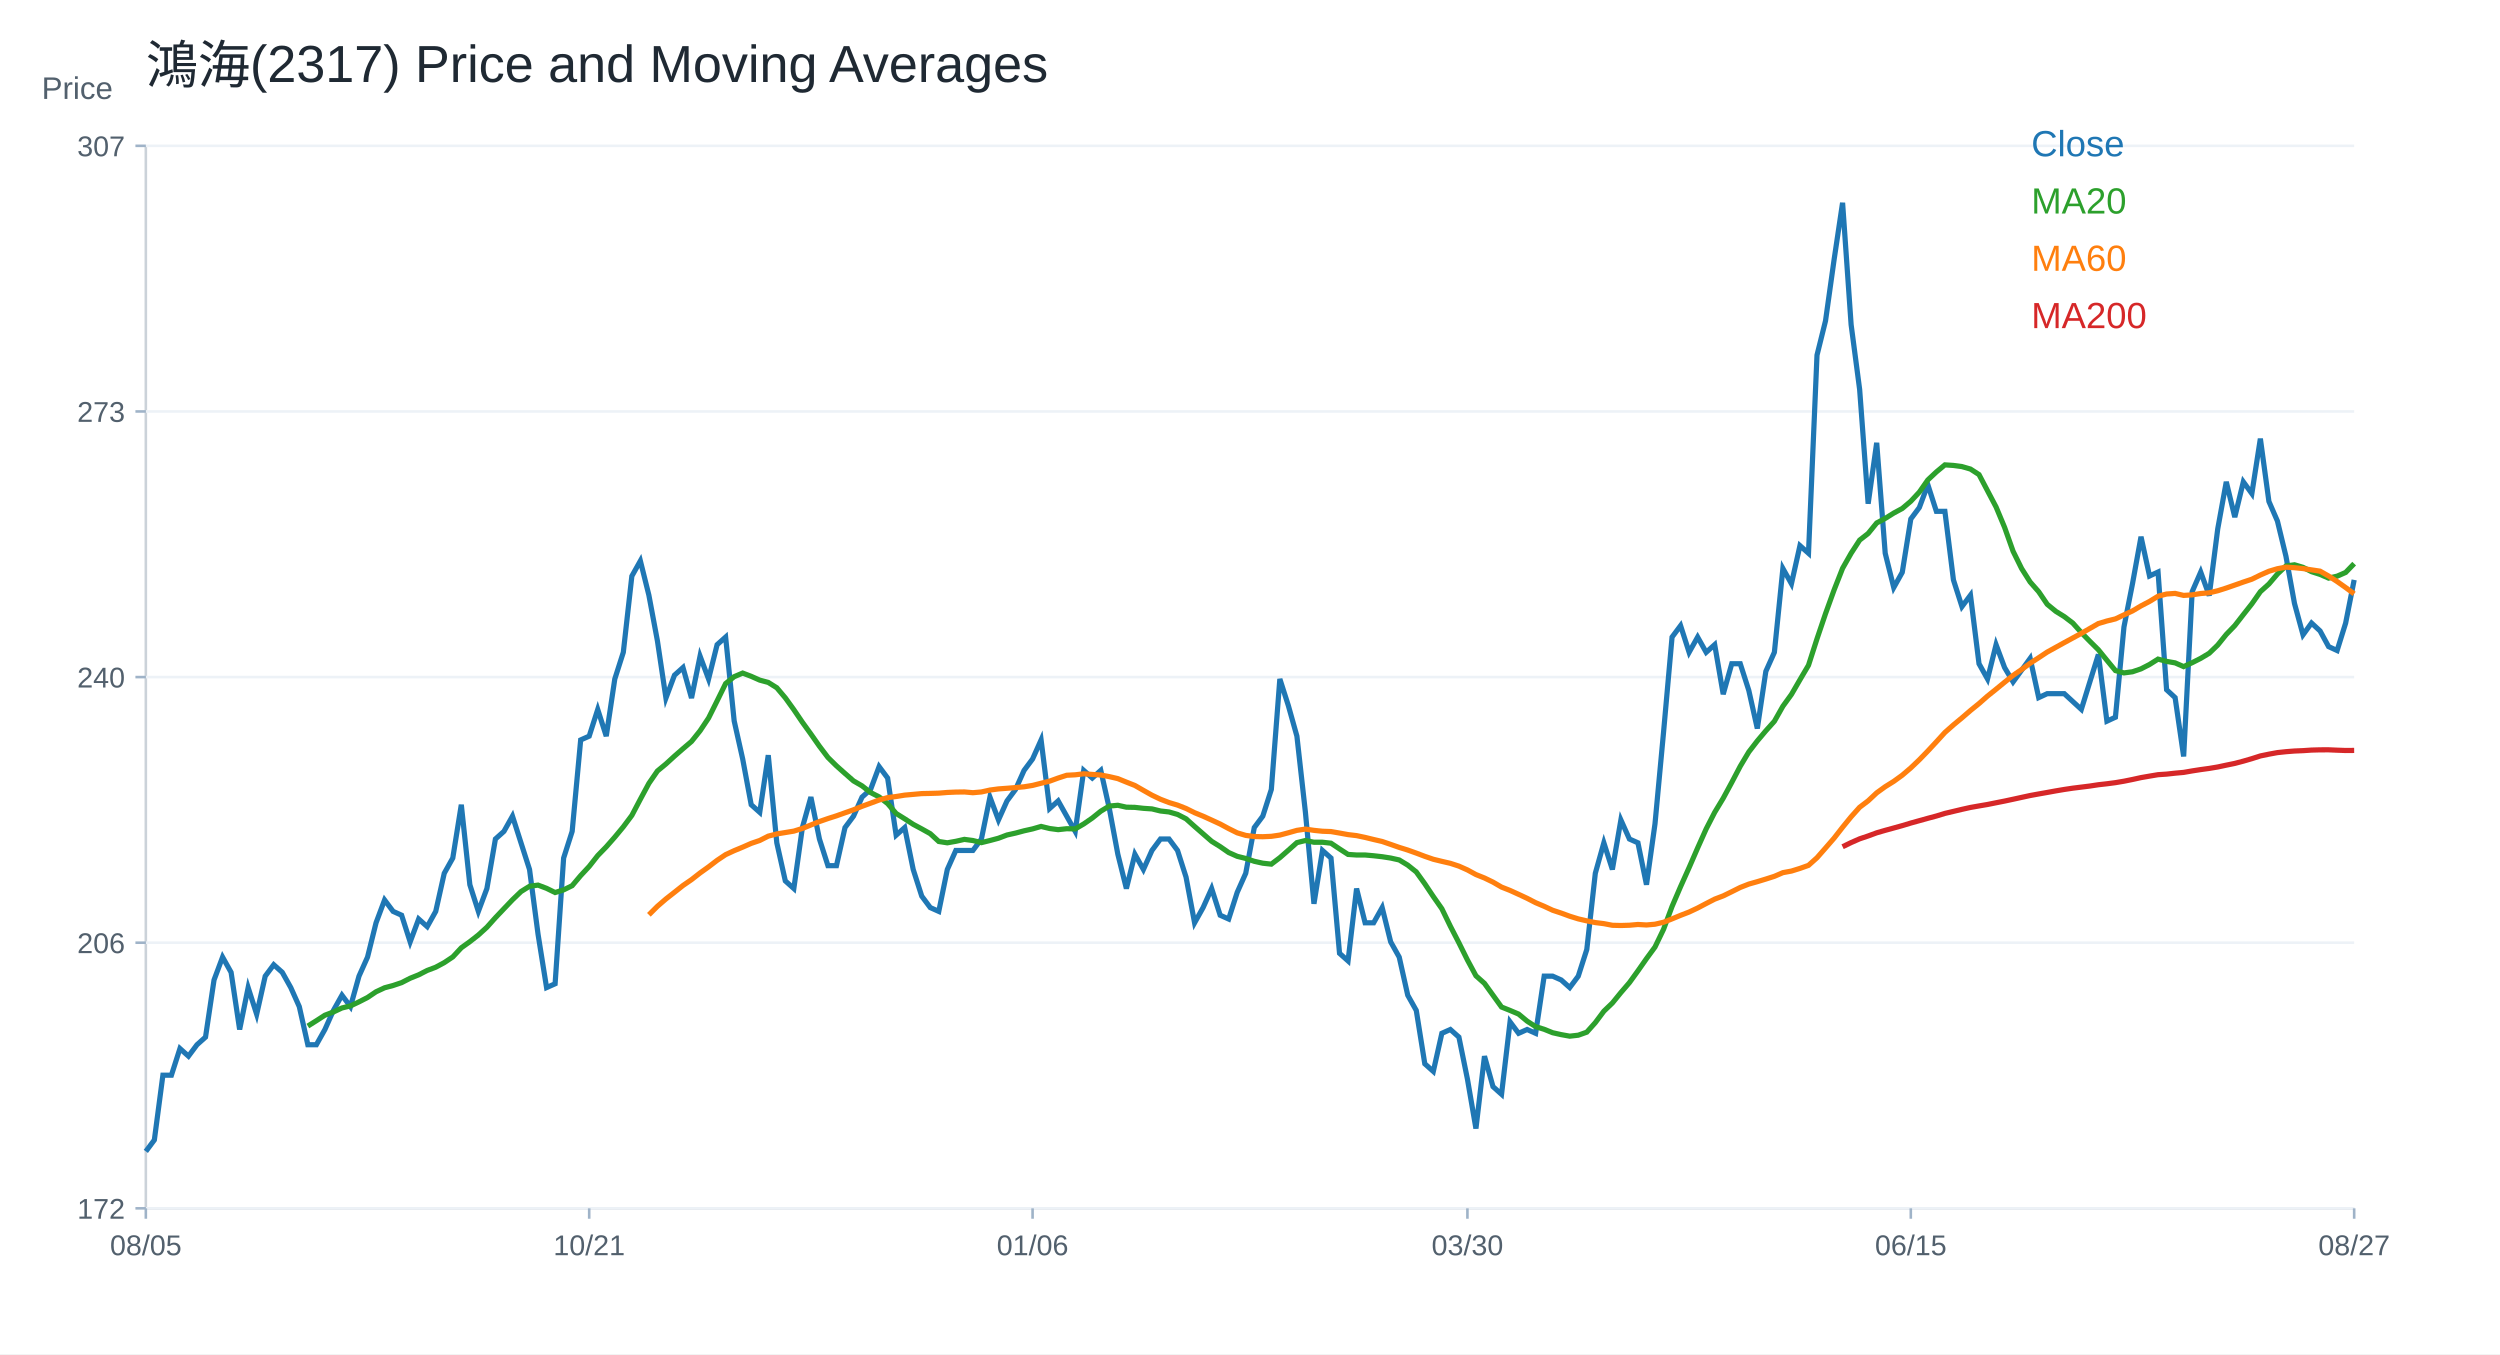
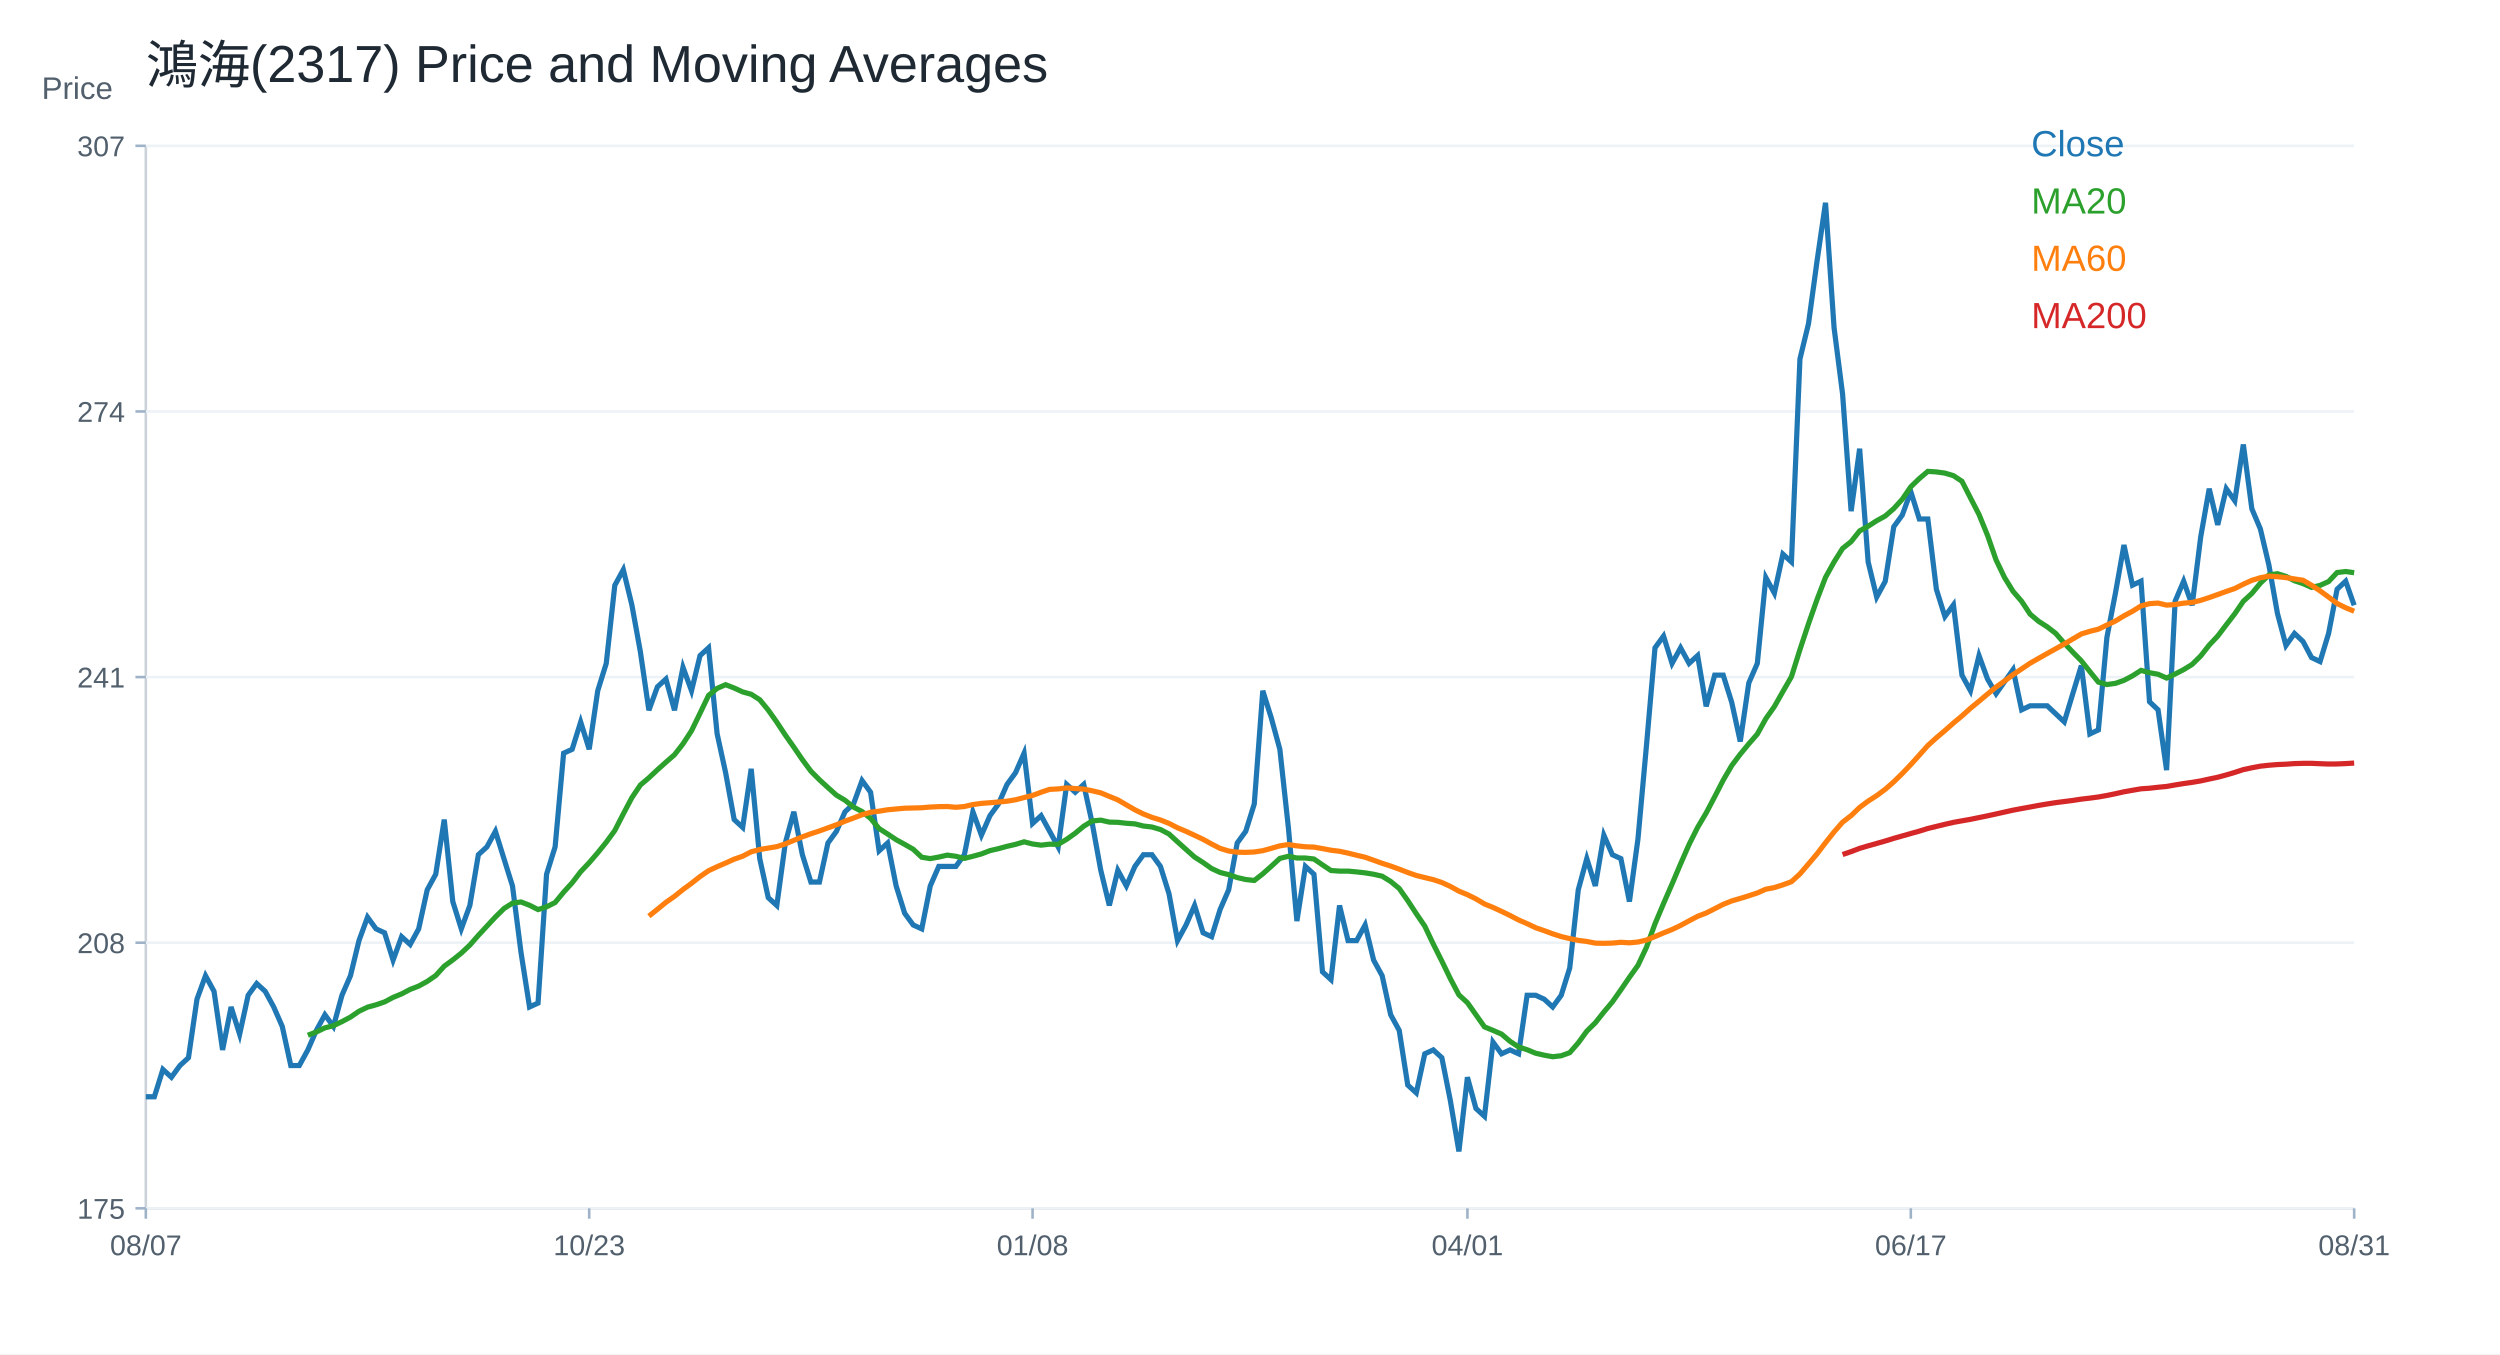
<svg xmlns="http://www.w3.org/2000/svg" width="960" height="520" viewBox="0 0 960 520">
  <rect width="100%" height="100%" fill="white" />
  <text x="56.00" y="32.00" font-size="20" font-family="Arial" fill="#1f2933" text-anchor="start">鴻海(2317) Price and Moving Averages</text>
  <line x1="56" y1="464" x2="904" y2="464" stroke="#cbd2d9" />
  <line x1="56" y1="56" x2="56" y2="464" stroke="#cbd2d9" />
  <text x="16.00" y="38.00" font-size="12" font-family="Arial" fill="#52606d" text-anchor="start">Price</text>
  <line x1="56" y1="464.00" x2="904" y2="464.00" stroke="#edf2f7" />
  <line x1="52" y1="464.00" x2="56" y2="464.00" stroke="#9fb3c8" />
-   <text x="48.00" y="468.00" font-size="11" font-family="Arial" fill="#52606d" text-anchor="end">172</text>
+   <text x="48.00" y="468.00" font-size="11" font-family="Arial" fill="#52606d" text-anchor="end">175</text>
  <line x1="56" y1="362.00" x2="904" y2="362.00" stroke="#edf2f7" />
  <line x1="52" y1="362.00" x2="56" y2="362.00" stroke="#9fb3c8" />
-   <text x="48.00" y="366.00" font-size="11" font-family="Arial" fill="#52606d" text-anchor="end">206</text>
+   <text x="48.00" y="366.00" font-size="11" font-family="Arial" fill="#52606d" text-anchor="end">208</text>
  <line x1="56" y1="260.00" x2="904" y2="260.00" stroke="#edf2f7" />
  <line x1="52" y1="260.00" x2="56" y2="260.00" stroke="#9fb3c8" />
-   <text x="48.00" y="264.00" font-size="11" font-family="Arial" fill="#52606d" text-anchor="end">240</text>
+   <text x="48.00" y="264.00" font-size="11" font-family="Arial" fill="#52606d" text-anchor="end">241</text>
  <line x1="56" y1="158.00" x2="904" y2="158.00" stroke="#edf2f7" />
  <line x1="52" y1="158.00" x2="56" y2="158.00" stroke="#9fb3c8" />
-   <text x="48.00" y="162.00" font-size="11" font-family="Arial" fill="#52606d" text-anchor="end">273</text>
+   <text x="48.00" y="162.00" font-size="11" font-family="Arial" fill="#52606d" text-anchor="end">274</text>
  <line x1="56" y1="56.00" x2="904" y2="56.00" stroke="#edf2f7" />
  <line x1="52" y1="56.00" x2="56" y2="56.00" stroke="#9fb3c8" />
  <text x="48.00" y="60.00" font-size="11" font-family="Arial" fill="#52606d" text-anchor="end">307</text>
  <line x1="56.00" y1="464" x2="56.00" y2="468" stroke="#9fb3c8" />
-   <text x="56.00" y="482.00" font-size="11" font-family="Arial" fill="#52606d" text-anchor="middle">08/05</text>
+   <text x="56.00" y="482.00" font-size="11" font-family="Arial" fill="#52606d" text-anchor="middle">08/07</text>
  <line x1="226.25" y1="464" x2="226.25" y2="468" stroke="#9fb3c8" />
-   <text x="226.25" y="482.00" font-size="11" font-family="Arial" fill="#52606d" text-anchor="middle">10/21</text>
+   <text x="226.25" y="482.00" font-size="11" font-family="Arial" fill="#52606d" text-anchor="middle">10/23</text>
  <line x1="396.51" y1="464" x2="396.51" y2="468" stroke="#9fb3c8" />
-   <text x="396.51" y="482.00" font-size="11" font-family="Arial" fill="#52606d" text-anchor="middle">01/06</text>
+   <text x="396.51" y="482.00" font-size="11" font-family="Arial" fill="#52606d" text-anchor="middle">01/08</text>
  <line x1="563.49" y1="464" x2="563.49" y2="468" stroke="#9fb3c8" />
-   <text x="563.49" y="482.00" font-size="11" font-family="Arial" fill="#52606d" text-anchor="middle">03/30</text>
+   <text x="563.49" y="482.00" font-size="11" font-family="Arial" fill="#52606d" text-anchor="middle">04/01</text>
  <line x1="733.75" y1="464" x2="733.75" y2="468" stroke="#9fb3c8" />
-   <text x="733.75" y="482.00" font-size="11" font-family="Arial" fill="#52606d" text-anchor="middle">06/15</text>
+   <text x="733.75" y="482.00" font-size="11" font-family="Arial" fill="#52606d" text-anchor="middle">06/17</text>
  <line x1="904.00" y1="464" x2="904.00" y2="468" stroke="#9fb3c8" />
-   <text x="904.00" y="482.00" font-size="11" font-family="Arial" fill="#52606d" text-anchor="middle">08/27</text>
-   <polyline fill="none" stroke="#1f77b4" stroke-width="2" points="56.00,442.14 59.27,437.75 62.55,412.88 65.82,412.88 69.10,402.64 72.37,405.57 75.64,401.18 78.92,398.25 82.19,376.31 85.47,367.53 88.74,373.38 92.02,395.33 95.29,379.23 98.56,389.48 101.84,374.85 105.11,370.46 108.39,373.38 111.66,379.23 114.93,386.55 118.21,401.18 121.48,401.18 124.76,395.33 128.03,388.01 131.31,382.16 134.58,386.55 137.85,374.85 141.13,367.53 144.40,354.36 147.68,345.59 150.95,349.97 154.22,351.44 157.50,361.68 160.77,352.90 164.05,355.83 167.32,349.97 170.59,335.34 173.87,329.49 177.14,309.01 180.42,339.73 183.69,349.97 186.97,341.20 190.24,322.18 193.51,319.25 196.79,313.40 200.06,323.64 203.34,333.88 206.61,358.75 209.88,379.23 213.16,377.77 216.43,329.49 219.71,319.25 222.98,284.14 226.25,282.68 229.53,272.44 232.80,282.68 236.08,260.73 239.35,250.49 242.63,221.23 245.90,215.38 249.17,228.55 252.45,246.10 255.72,268.05 259.00,259.27 262.27,256.34 265.54,268.05 268.82,251.95 272.09,260.73 275.37,247.56 278.64,244.64 281.92,276.82 285.19,291.45 288.46,309.01 291.74,311.94 295.01,289.99 298.29,323.64 301.56,338.27 304.83,341.20 308.11,317.79 311.38,306.08 314.66,322.18 317.93,332.42 321.20,332.42 324.48,317.79 327.75,313.40 331.03,306.08 334.30,303.16 337.58,294.38 340.85,298.77 344.12,320.71 347.40,317.79 350.67,333.88 353.95,344.12 357.22,348.51 360.49,349.97 363.77,333.88 367.04,326.57 370.32,326.57 373.59,326.57 376.86,322.18 380.14,306.08 383.41,314.86 386.69,307.55 389.96,303.16 393.24,295.84 396.51,291.45 399.78,284.14 403.06,310.47 406.33,307.55 409.61,313.40 412.88,319.25 416.15,295.84 419.43,298.77 422.70,295.84 425.98,310.47 429.25,328.03 432.53,341.20 435.80,328.03 439.07,333.88 442.35,326.57 445.62,322.18 448.90,322.18 452.17,326.57 455.44,336.81 458.72,354.36 461.99,348.51 465.27,341.20 468.54,351.44 471.81,352.90 475.09,342.66 478.36,335.34 481.64,317.79 484.91,313.40 488.19,303.16 491.46,260.73 494.73,270.97 498.01,282.68 501.28,311.94 504.56,347.05 507.83,326.57 511.10,329.49 514.38,366.07 517.65,368.99 520.93,341.20 524.20,354.36 527.47,354.36 530.75,348.51 534.02,361.68 537.30,367.53 540.57,382.16 543.85,388.01 547.12,408.49 550.39,411.42 553.67,396.79 556.94,395.33 560.22,398.25 563.49,414.35 566.76,433.36 570.04,405.57 573.31,417.27 576.59,420.20 579.86,392.40 583.14,396.79 586.41,395.33 589.68,396.79 592.96,374.85 596.23,374.85 599.51,376.31 602.78,379.23 606.05,374.85 609.33,364.60 612.60,335.34 615.88,323.64 619.15,333.88 622.42,314.86 625.70,322.18 628.97,323.64 632.25,339.73 635.52,316.33 638.80,281.21 642.07,244.64 645.34,240.25 648.62,250.49 651.89,244.64 655.17,250.49 658.44,247.56 661.71,266.58 664.99,254.88 668.26,254.88 671.54,265.12 674.81,279.75 678.08,257.81 681.36,250.49 684.63,218.30 687.91,224.16 691.18,209.53 694.46,212.45 697.73,136.38 701.00,123.21 704.28,99.80 707.55,77.86 710.83,124.67 714.10,149.54 717.37,193.43 720.65,170.03 723.92,212.45 727.20,225.62 730.47,219.77 733.75,199.29 737.02,194.90 740.29,186.12 743.57,196.36 746.84,196.36 750.12,222.69 753.39,232.93 756.66,228.55 759.94,254.88 763.21,260.73 766.49,247.56 769.76,256.34 773.03,261.85 776.31,257.33 779.58,252.81 782.86,267.88 786.13,266.37 789.41,266.37 792.68,266.37 795.95,269.38 799.23,272.40 802.50,261.85 805.78,251.31 809.05,276.92 812.32,275.41 815.60,240.76 818.87,224.19 822.15,206.11 825.42,221.17 828.69,219.67 831.97,264.86 835.24,267.88 838.52,290.48 841.79,227.20 845.07,219.67 848.34,228.71 851.61,203.10 854.89,185.02 858.16,198.58 861.44,185.02 864.71,189.54 867.98,168.44 871.26,192.55 874.53,200.08 877.81,213.64 881.08,231.72 884.36,243.77 887.63,239.25 890.90,242.27 894.18,248.29 897.45,249.80 900.73,239.25 904.00,222.68" />
+   <text x="904.00" y="482.00" font-size="11" font-family="Arial" fill="#52606d" text-anchor="middle">08/31</text>
+   <polyline fill="none" stroke="#1f77b4" stroke-width="2" points="56.00,421.16 59.27,421.16 62.55,410.66 65.82,413.66 69.10,409.16 72.37,406.16 75.64,383.68 78.92,374.68 82.19,380.68 85.47,403.17 88.74,386.68 92.02,397.17 95.29,382.18 98.56,377.68 101.84,380.68 105.11,386.68 108.39,394.17 111.66,409.16 114.93,409.16 118.21,403.17 121.48,395.67 124.76,389.67 128.03,394.17 131.31,382.18 134.58,374.68 137.85,361.19 141.13,352.20 144.40,356.69 147.68,358.19 150.95,368.69 154.22,359.69 157.50,362.69 160.77,356.69 164.05,341.70 167.32,335.71 170.59,314.72 173.87,346.20 177.14,356.69 180.42,347.70 183.69,328.21 186.97,325.21 190.24,319.22 193.51,329.71 196.79,340.20 200.06,365.69 203.34,386.68 206.61,385.18 209.88,335.71 213.16,325.21 216.43,289.23 219.71,287.73 222.98,277.24 226.25,287.73 229.53,265.25 232.80,254.75 236.08,224.77 239.35,218.77 242.63,232.27 245.90,250.26 249.17,272.74 252.45,263.75 255.72,260.75 259.00,272.74 262.27,256.25 265.54,265.25 268.82,251.75 272.09,248.76 275.37,281.74 278.64,296.73 281.92,314.72 285.19,317.72 288.46,295.23 291.74,329.71 295.01,344.70 298.29,347.70 301.56,323.71 304.83,311.72 308.11,328.21 311.38,338.70 314.66,338.70 317.93,323.71 321.20,319.22 324.48,311.72 327.75,308.72 331.03,299.73 334.30,304.22 337.58,326.71 340.85,323.71 344.12,340.20 347.40,350.70 350.67,355.19 353.95,356.69 357.22,340.20 360.49,332.71 363.77,332.71 367.04,332.71 370.32,328.21 373.59,311.72 376.86,320.71 380.14,313.22 383.41,308.72 386.69,301.23 389.96,296.73 393.24,289.23 396.51,316.22 399.78,313.22 403.06,319.22 406.33,325.21 409.61,301.23 412.88,304.22 416.15,301.23 419.43,316.22 422.70,334.21 425.98,347.70 429.25,334.21 432.53,340.20 435.80,332.71 439.07,328.21 442.35,328.21 445.62,332.71 448.90,343.20 452.17,361.19 455.44,355.19 458.72,347.70 461.99,358.19 465.27,359.69 468.54,349.20 471.81,341.70 475.09,323.71 478.36,319.22 481.64,308.72 484.91,265.25 488.19,275.74 491.46,287.73 494.73,317.72 498.01,353.69 501.28,332.71 504.56,335.71 507.83,373.18 511.10,376.18 514.38,347.70 517.65,361.19 520.93,361.19 524.20,355.19 527.47,368.69 530.75,374.68 534.02,389.67 537.30,395.67 540.57,416.66 543.85,419.66 547.12,404.66 550.39,403.17 553.67,406.16 556.94,422.65 560.22,442.14 563.49,413.66 566.76,425.65 570.04,428.65 573.31,400.17 576.59,404.66 579.86,403.17 583.14,404.66 586.41,382.18 589.68,382.18 592.96,383.68 596.23,386.68 599.51,382.18 602.78,371.68 606.05,341.70 609.33,329.71 612.60,340.20 615.88,320.71 619.15,328.21 622.42,329.71 625.70,346.20 628.97,322.21 632.25,286.23 635.52,248.76 638.80,244.26 642.07,254.75 645.34,248.76 648.62,254.75 651.89,251.75 655.17,271.24 658.44,259.25 661.71,259.25 664.99,269.74 668.26,284.74 671.54,262.25 674.81,254.75 678.08,221.77 681.36,227.77 684.63,212.78 687.91,215.78 691.18,137.82 694.46,124.33 697.73,100.34 701.00,77.86 704.28,125.83 707.55,151.31 710.83,196.29 714.10,172.30 717.37,215.78 720.65,229.27 723.92,223.27 727.20,202.28 730.47,197.79 733.75,188.79 737.02,199.29 740.29,199.29 743.57,226.27 746.84,236.76 750.12,232.27 753.39,259.25 756.66,265.25 759.94,251.75 763.21,260.75 766.49,266.39 769.76,261.76 773.03,257.13 776.31,272.57 779.58,271.03 782.86,271.03 786.13,271.03 789.41,274.11 792.68,277.20 795.95,266.39 799.23,255.59 802.50,281.83 805.78,280.29 809.05,244.78 812.32,227.80 815.60,209.28 818.87,224.71 822.15,223.17 825.42,269.48 828.69,272.57 831.97,295.73 835.24,230.89 838.52,223.17 841.79,232.43 845.07,206.19 848.34,187.66 851.61,201.56 854.89,187.66 858.16,192.29 861.44,170.68 864.71,195.38 867.98,203.10 871.26,216.99 874.53,235.52 877.81,247.87 881.08,243.24 884.36,246.33 887.63,252.50 890.90,254.04 894.18,243.24 897.45,226.26 900.73,223.17 904.00,232.43" />
  <text x="780.00" y="60.00" font-size="14" font-family="Arial" fill="#1f77b4" text-anchor="start">Close</text>
-   <polyline fill="none" stroke="#2ca02c" stroke-width="2" points="118.21,394.01 121.48,391.96 124.76,389.84 128.03,388.60 131.31,387.06 134.58,386.26 137.85,384.72 141.13,383.04 144.40,380.84 147.68,379.31 150.95,378.43 154.22,377.33 157.50,375.65 160.77,374.33 164.05,372.65 167.32,371.41 170.59,369.65 173.87,367.46 177.14,363.95 180.42,361.60 183.69,359.04 186.97,356.05 190.24,352.39 193.51,348.95 196.79,345.51 200.06,342.37 203.34,340.32 206.61,339.88 209.88,341.12 213.16,342.73 216.43,341.71 219.71,340.10 222.98,336.22 226.25,332.71 229.53,328.54 232.80,325.18 236.08,321.45 239.35,317.50 242.63,313.11 245.90,306.89 249.17,300.82 252.45,296.06 255.72,293.36 259.00,290.36 262.27,287.50 265.54,284.72 268.82,280.63 272.09,275.73 275.37,269.14 278.64,262.49 281.92,259.85 285.19,258.46 288.46,259.71 291.74,261.17 295.01,262.05 298.29,264.10 301.56,267.97 304.83,272.51 308.11,277.34 311.38,281.87 314.66,286.55 317.93,290.87 321.20,294.09 324.48,297.01 327.75,299.87 331.03,301.77 334.30,304.33 337.58,306.01 340.85,308.57 344.12,312.38 347.40,314.42 350.67,316.54 353.95,318.30 357.22,320.13 360.49,323.13 363.77,323.64 367.04,323.06 370.32,322.32 373.59,322.76 376.86,323.57 380.14,322.76 383.41,321.88 386.69,320.64 389.96,319.91 393.24,319.03 396.51,318.30 399.78,317.35 403.06,318.15 406.33,318.59 409.61,318.23 412.88,318.30 416.15,316.40 419.43,314.13 422.70,311.50 425.98,309.52 429.25,309.23 432.53,309.96 435.80,310.03 439.07,310.40 442.35,310.62 445.62,311.42 448.90,311.79 452.17,312.74 455.44,314.42 458.72,317.35 461.99,320.20 465.27,323.06 468.54,325.10 471.81,327.37 475.09,328.83 478.36,329.64 481.64,330.74 484.91,331.47 488.19,331.83 491.46,329.35 494.73,326.49 498.01,323.57 501.28,322.76 504.56,323.42 507.83,323.42 511.10,323.79 514.38,325.98 517.65,328.10 520.93,328.32 524.20,328.32 527.47,328.61 530.75,328.98 534.02,329.49 537.30,330.22 540.57,332.20 543.85,334.83 547.12,339.37 550.39,344.27 553.67,348.95 556.94,355.68 560.22,362.04 563.49,368.63 566.76,374.70 570.04,377.62 573.31,382.16 576.59,386.70 579.86,388.01 583.14,389.40 586.41,392.11 589.68,394.23 592.96,395.25 596.23,396.57 599.51,397.30 602.78,397.89 606.05,397.52 609.33,396.35 612.60,392.69 615.88,388.30 619.15,385.16 622.42,381.14 625.70,377.33 628.97,372.80 632.25,368.12 635.52,363.65 638.80,356.85 642.07,348.07 645.34,340.46 648.62,333.15 651.89,325.62 655.17,318.30 658.44,311.94 661.71,306.52 664.99,300.45 668.26,294.23 671.54,288.75 674.81,284.51 678.08,280.63 681.36,276.97 684.63,271.19 687.91,266.66 691.18,261.02 694.46,255.46 697.73,245.30 701.00,235.64 704.28,226.57 707.55,218.23 710.83,212.45 714.10,207.41 717.37,204.85 720.65,200.82 723.92,199.07 727.20,197.02 730.47,195.26 733.75,192.48 737.02,188.97 740.29,184.29 743.57,181.22 746.84,178.51 750.12,178.73 753.39,179.17 756.66,180.12 759.94,182.24 763.21,188.46 766.49,194.68 769.76,202.50 773.03,211.70 776.31,218.34 779.58,223.50 782.86,227.22 786.13,232.04 789.41,234.74 792.68,236.77 795.95,239.25 799.23,242.91 802.50,246.26 805.78,249.52 809.05,253.54 812.32,257.50 815.60,258.40 818.87,257.96 822.15,256.84 825.42,255.16 828.69,253.10 831.97,253.97 835.24,254.54 838.52,255.98 841.79,254.47 845.07,252.81 848.34,250.85 851.61,247.69 854.89,243.62 858.16,240.23 861.44,236.01 864.71,231.87 867.98,227.20 871.26,224.26 874.53,220.42 877.81,217.33 881.08,216.88 884.36,217.86 887.63,219.52 890.90,220.57 894.18,222.00 897.45,221.25 900.73,219.82 904.00,216.43" />
+   <polyline fill="none" stroke="#2ca02c" stroke-width="2" points="118.21,397.54 121.48,396.27 124.76,394.70 128.03,393.87 131.31,392.30 134.58,390.57 137.85,388.32 141.13,386.75 144.40,385.85 147.68,384.73 150.95,383.00 154.22,381.65 157.50,379.93 160.77,378.66 164.05,376.86 167.32,374.61 170.59,371.01 173.87,368.61 177.14,365.99 180.42,362.91 183.69,359.17 186.97,355.64 190.24,352.12 193.51,348.90 196.79,346.80 200.06,346.35 203.34,347.62 206.61,349.27 209.88,348.22 213.16,346.57 216.43,342.60 219.71,339.00 222.98,334.73 226.25,331.28 229.53,327.46 232.80,323.41 236.08,318.92 239.35,312.54 242.63,306.32 245.90,301.45 249.17,298.68 252.45,295.60 255.72,292.68 259.00,289.83 262.27,285.63 265.54,280.61 268.82,273.87 272.09,267.05 275.37,264.35 278.64,262.92 281.92,264.20 285.19,265.70 288.46,266.60 291.74,268.69 295.01,272.67 298.29,277.31 301.56,282.26 304.83,286.91 308.11,291.71 311.38,296.13 314.66,299.43 317.93,302.43 321.20,305.35 324.48,307.30 327.75,309.92 331.03,311.64 334.30,314.27 337.58,318.17 340.85,320.26 344.12,322.44 347.40,324.24 350.67,326.11 353.95,329.18 357.22,329.71 360.49,329.11 363.77,328.36 367.04,328.81 370.32,329.63 373.59,328.81 376.86,327.91 380.14,326.64 383.41,325.89 386.69,324.99 389.96,324.24 393.24,323.26 396.51,324.09 399.78,324.54 403.06,324.16 406.33,324.24 409.61,322.29 412.88,319.96 416.15,317.27 419.43,315.24 422.70,314.94 425.98,315.69 429.25,315.77 432.53,316.14 435.80,316.37 439.07,317.19 442.35,317.57 445.62,318.54 448.90,320.26 452.17,323.26 455.44,326.19 458.72,329.11 461.99,331.21 465.27,333.53 468.54,335.03 471.81,335.86 475.09,336.98 478.36,337.73 481.64,338.10 484.91,335.56 488.19,332.63 491.46,329.63 494.73,328.81 498.01,329.48 501.28,329.48 504.56,329.86 507.83,332.11 511.10,334.28 514.38,334.51 517.65,334.51 520.93,334.81 524.20,335.18 527.47,335.71 530.75,336.46 534.02,338.48 537.30,341.18 540.57,345.82 543.85,350.85 547.12,355.64 550.39,362.54 553.67,369.06 556.94,375.81 560.22,382.03 563.49,385.03 566.76,389.67 570.04,394.32 573.31,395.67 576.59,397.09 579.86,399.87 583.14,402.04 586.41,403.09 589.68,404.44 592.96,405.19 596.23,405.79 599.51,405.41 602.78,404.22 606.05,400.47 609.33,395.97 612.60,392.75 615.88,388.62 619.15,384.73 622.42,380.08 625.70,375.28 628.97,370.71 632.25,363.74 635.52,354.74 638.80,346.95 642.07,339.45 645.34,331.73 648.62,324.24 651.89,317.72 655.17,312.17 658.44,305.95 661.71,299.58 664.99,293.96 668.26,289.61 671.54,285.63 674.81,281.89 678.08,275.97 681.36,271.32 684.63,265.55 687.91,259.85 691.18,249.43 694.46,239.54 697.73,230.24 701.00,221.70 704.28,215.78 707.55,210.60 710.83,207.98 714.10,203.86 717.37,202.06 720.65,199.96 723.92,198.16 727.20,195.31 730.47,191.72 733.75,186.92 737.02,183.77 740.29,181.00 743.57,181.22 746.84,181.67 750.12,182.65 753.39,184.82 756.66,191.19 759.94,197.56 763.21,205.58 766.49,215.01 769.76,221.81 773.03,227.10 776.31,230.91 779.58,235.85 782.86,238.61 786.13,240.70 789.41,243.24 792.68,246.98 795.95,250.42 799.23,253.76 802.50,257.88 805.78,261.93 809.05,262.86 812.32,262.41 815.60,261.26 818.87,259.53 822.15,257.43 825.42,258.32 828.69,258.91 831.97,260.37 835.24,258.83 838.52,257.13 841.79,255.12 845.07,251.88 848.34,247.71 851.61,244.24 854.89,239.92 858.16,235.67 861.44,230.89 864.71,227.88 867.98,223.94 871.26,220.78 874.53,220.31 877.81,221.32 881.08,223.01 884.36,224.10 887.63,225.56 890.90,224.79 894.18,223.32 897.45,219.85 900.73,219.46 904.00,219.93" />
  <text x="780.00" y="82.00" font-size="14" font-family="Arial" fill="#2ca02c" text-anchor="start">MA20</text>
-   <polyline fill="none" stroke="#ff7f0e" stroke-width="2" points="249.17,351.29 252.45,348.02 255.72,345.20 259.00,342.63 262.27,340.03 265.54,337.78 268.82,335.22 272.09,332.88 275.37,330.37 278.64,328.18 281.92,326.66 285.19,325.30 288.46,323.86 291.74,322.74 295.01,321.08 298.29,320.23 301.56,319.69 304.83,319.15 308.11,318.13 311.38,316.79 314.66,315.47 317.93,314.33 321.20,313.28 324.48,312.11 327.75,310.96 331.03,309.62 334.30,308.43 337.58,307.21 340.85,306.28 344.12,305.86 347.40,305.33 350.67,305.04 353.95,304.74 357.22,304.67 360.49,304.57 363.77,304.30 367.04,304.16 370.32,304.11 373.59,304.40 376.86,304.11 380.14,303.38 383.41,302.94 386.69,302.70 389.96,302.43 393.24,302.13 396.51,301.60 399.78,300.77 403.06,299.96 406.33,298.77 409.61,297.70 412.88,297.53 416.15,297.14 419.43,297.38 422.70,297.60 425.98,298.23 429.25,298.99 432.53,300.33 435.80,301.62 439.07,303.50 442.35,305.35 445.62,306.91 448.90,308.18 452.17,309.16 455.44,310.45 458.72,312.08 461.99,313.42 465.27,314.91 468.54,316.42 471.81,318.18 475.09,319.81 478.36,320.79 481.64,321.23 484.91,321.30 488.19,321.15 491.46,320.67 494.73,319.79 498.01,318.86 501.28,318.37 504.56,318.86 507.83,319.20 511.10,319.32 514.38,319.89 517.65,320.49 520.93,320.88 524.20,321.57 527.47,322.37 530.75,323.13 534.02,324.25 537.30,325.40 540.57,326.42 543.85,327.59 547.12,328.83 550.39,329.96 553.67,330.76 556.94,331.52 560.22,332.59 563.49,334.05 566.76,335.83 570.04,337.15 573.31,338.73 576.59,340.64 579.86,341.93 583.14,343.42 586.41,344.95 589.68,346.63 592.96,348.02 596.23,349.54 599.51,350.63 602.78,351.83 606.05,352.85 609.33,353.61 612.60,354.27 615.88,354.68 619.15,355.31 622.42,355.39 625.70,355.29 628.97,355.00 632.25,355.19 635.52,354.90 638.80,354.14 642.07,352.85 645.34,351.49 648.62,350.22 651.89,348.68 655.17,346.95 658.44,345.27 661.71,344.02 664.99,342.42 668.26,340.78 671.54,339.49 674.81,338.56 678.08,337.56 681.36,336.51 684.63,335.10 687.91,334.49 691.18,333.47 694.46,332.30 697.73,329.37 701.00,325.64 704.28,321.86 707.55,317.67 710.83,313.64 714.10,309.99 717.37,307.52 720.65,304.45 723.92,302.09 727.20,300.04 730.47,297.67 733.75,294.87 737.02,291.75 740.29,288.38 743.57,284.85 746.84,281.26 750.12,278.36 753.39,275.65 756.66,272.83 759.94,270.17 763.21,267.29 766.49,264.66 769.76,261.98 773.03,259.34 776.31,257.08 779.58,254.69 782.86,252.56 786.13,250.39 789.41,248.58 792.68,246.77 795.95,244.99 799.23,243.21 802.50,241.33 805.78,239.44 809.05,238.46 812.32,237.66 815.60,236.11 818.87,234.60 822.15,232.66 825.42,230.95 828.69,228.95 831.97,228.10 835.24,227.87 838.52,228.64 841.79,228.42 845.07,227.91 848.34,227.64 851.61,226.85 854.89,225.81 858.16,224.67 861.44,223.51 864.71,222.42 867.98,220.81 871.26,219.36 874.53,218.39 877.81,217.78 881.08,218.00 884.36,218.33 887.63,218.83 890.90,219.32 894.18,221.19 897.45,223.30 900.73,225.62 904.00,228.04" />
+   <polyline fill="none" stroke="#ff7f0e" stroke-width="2" points="249.17,351.80 252.45,349.17 255.72,346.50 259.00,344.20 262.27,341.58 265.54,339.18 268.82,336.60 272.09,334.36 275.37,332.81 278.64,331.41 281.92,329.93 285.19,328.78 288.46,327.09 291.74,326.21 295.01,325.66 298.29,325.11 301.56,324.06 304.83,322.69 308.11,321.34 311.38,320.16 314.66,319.09 317.93,317.89 321.20,316.72 324.48,315.34 327.75,314.12 331.03,312.87 334.30,311.92 337.58,311.49 340.85,310.95 344.12,310.65 347.40,310.35 350.67,310.27 353.95,310.17 357.22,309.90 360.49,309.75 363.77,309.70 367.04,310.00 370.32,309.70 373.59,308.95 376.86,308.50 380.14,308.25 383.41,307.97 386.69,307.67 389.96,307.12 393.24,306.27 396.51,305.45 399.78,304.22 403.06,303.12 406.33,302.95 409.61,302.55 412.88,302.80 416.15,303.02 419.43,303.67 422.70,304.45 425.98,305.82 429.25,307.15 432.53,309.07 435.80,310.97 439.07,312.57 442.35,313.87 445.62,314.87 448.90,316.19 452.17,317.87 455.44,319.24 458.72,320.76 461.99,322.31 465.27,324.11 468.54,325.79 471.81,326.79 475.09,327.24 478.36,327.31 481.64,327.16 484.91,326.66 488.19,325.76 491.46,324.81 494.73,324.31 498.01,324.81 501.28,325.16 504.56,325.29 507.83,325.86 511.10,326.49 514.38,326.89 517.65,327.59 520.93,328.41 524.20,329.18 527.47,330.33 530.75,331.51 534.02,332.56 537.30,333.76 540.57,335.03 543.85,336.18 547.12,337.00 550.39,337.78 553.67,338.88 556.94,340.38 560.22,342.20 563.49,343.55 566.76,345.17 570.04,347.12 573.31,348.45 576.59,349.97 579.86,351.55 583.14,353.27 586.41,354.69 589.68,356.24 592.96,357.37 596.23,358.59 599.51,359.64 602.78,360.42 606.05,361.09 609.33,361.52 612.60,362.16 615.88,362.24 619.15,362.14 622.42,361.84 625.70,362.04 628.97,361.74 632.25,360.97 635.52,359.64 638.80,358.24 642.07,356.94 645.34,355.37 648.62,353.59 651.89,351.87 655.17,350.60 658.44,348.95 661.71,347.27 664.99,345.95 668.26,345.00 671.54,343.98 674.81,342.90 678.08,341.45 681.36,340.83 684.63,339.78 687.91,338.58 691.18,335.58 694.46,331.76 697.73,327.89 701.00,323.59 704.28,319.47 707.55,315.72 710.83,313.19 714.10,310.05 717.37,307.62 720.65,305.52 723.92,303.10 727.20,300.23 730.47,297.03 733.75,293.58 737.02,289.96 740.29,286.28 743.57,283.31 746.84,280.54 750.12,277.64 753.39,274.92 756.66,271.97 759.94,269.27 763.21,266.52 766.49,263.82 769.76,261.51 773.03,259.05 776.31,256.87 779.58,254.65 782.86,252.79 786.13,250.94 789.41,249.12 792.68,247.29 795.95,245.36 799.23,243.43 802.50,242.43 805.78,241.61 809.05,240.02 812.32,238.47 815.60,236.48 818.87,234.73 822.15,232.68 825.42,231.80 828.69,231.58 831.97,232.36 835.24,232.14 838.52,231.61 841.79,231.34 845.07,230.53 848.34,229.46 851.61,228.30 854.89,227.11 858.16,225.99 861.44,224.34 864.71,222.85 867.98,221.86 871.26,221.24 874.53,221.46 877.81,221.80 881.08,222.31 884.36,222.82 887.63,224.73 890.90,226.89 894.18,229.27 897.45,231.74 900.73,233.37 904.00,234.72" />
  <text x="780.00" y="104.00" font-size="14" font-family="Arial" fill="#ff7f0e" text-anchor="start">MA60</text>
-   <polyline fill="none" stroke="#d62728" stroke-width="2" points="707.55,325.14 710.83,323.55 714.10,322.11 717.37,321.01 720.65,319.80 723.92,318.85 727.20,317.95 730.47,317.04 733.75,316.05 737.02,315.14 740.29,314.23 743.57,313.35 746.84,312.35 750.12,311.57 753.39,310.79 756.66,310.06 759.94,309.48 763.21,308.92 766.49,308.26 769.76,307.61 773.03,306.91 776.31,306.19 779.58,305.48 782.86,304.88 786.13,304.30 789.41,303.70 792.68,303.15 795.95,302.66 799.23,302.25 802.50,301.84 805.78,301.34 809.05,300.97 812.32,300.54 815.60,299.98 818.87,299.32 822.15,298.60 825.42,298.03 828.69,297.48 831.97,297.26 835.24,296.90 838.52,296.60 841.79,296.03 845.07,295.52 848.34,295.07 851.61,294.52 854.89,293.82 858.16,293.15 861.44,292.28 864.71,291.33 867.98,290.28 871.26,289.60 874.53,289.00 877.81,288.65 881.08,288.39 884.36,288.25 887.63,288.03 890.90,287.94 894.18,287.93 897.45,288.07 900.73,288.19 904.00,288.16" />
+   <polyline fill="none" stroke="#d62728" stroke-width="2" points="707.55,328.14 710.83,327.02 714.10,325.77 717.37,324.80 720.65,323.88 723.92,322.95 727.20,321.93 730.47,321.00 733.75,320.07 737.02,319.16 740.29,318.14 743.57,317.34 746.84,316.54 750.12,315.79 753.39,315.20 756.66,314.62 759.94,313.95 763.21,313.28 766.49,312.56 769.76,311.83 773.03,311.10 776.31,310.48 779.58,309.89 782.86,309.27 786.13,308.72 789.41,308.21 792.68,307.79 795.95,307.37 799.23,306.86 802.50,306.48 805.78,306.04 809.05,305.46 812.32,304.79 815.60,304.05 818.87,303.47 822.15,302.90 825.42,302.68 828.69,302.31 831.97,302.00 835.24,301.42 838.52,300.89 841.79,300.43 845.07,299.87 848.34,299.15 851.61,298.46 854.89,297.57 858.16,296.60 861.44,295.53 864.71,294.83 867.98,294.21 871.26,293.85 874.53,293.59 877.81,293.45 881.08,293.22 884.36,293.13 887.63,293.12 890.90,293.26 894.18,293.39 897.45,293.36 900.73,293.22 904.00,293.02" />
  <text x="780.00" y="126.00" font-size="14" font-family="Arial" fill="#d62728" text-anchor="start">MA200</text>
</svg>
